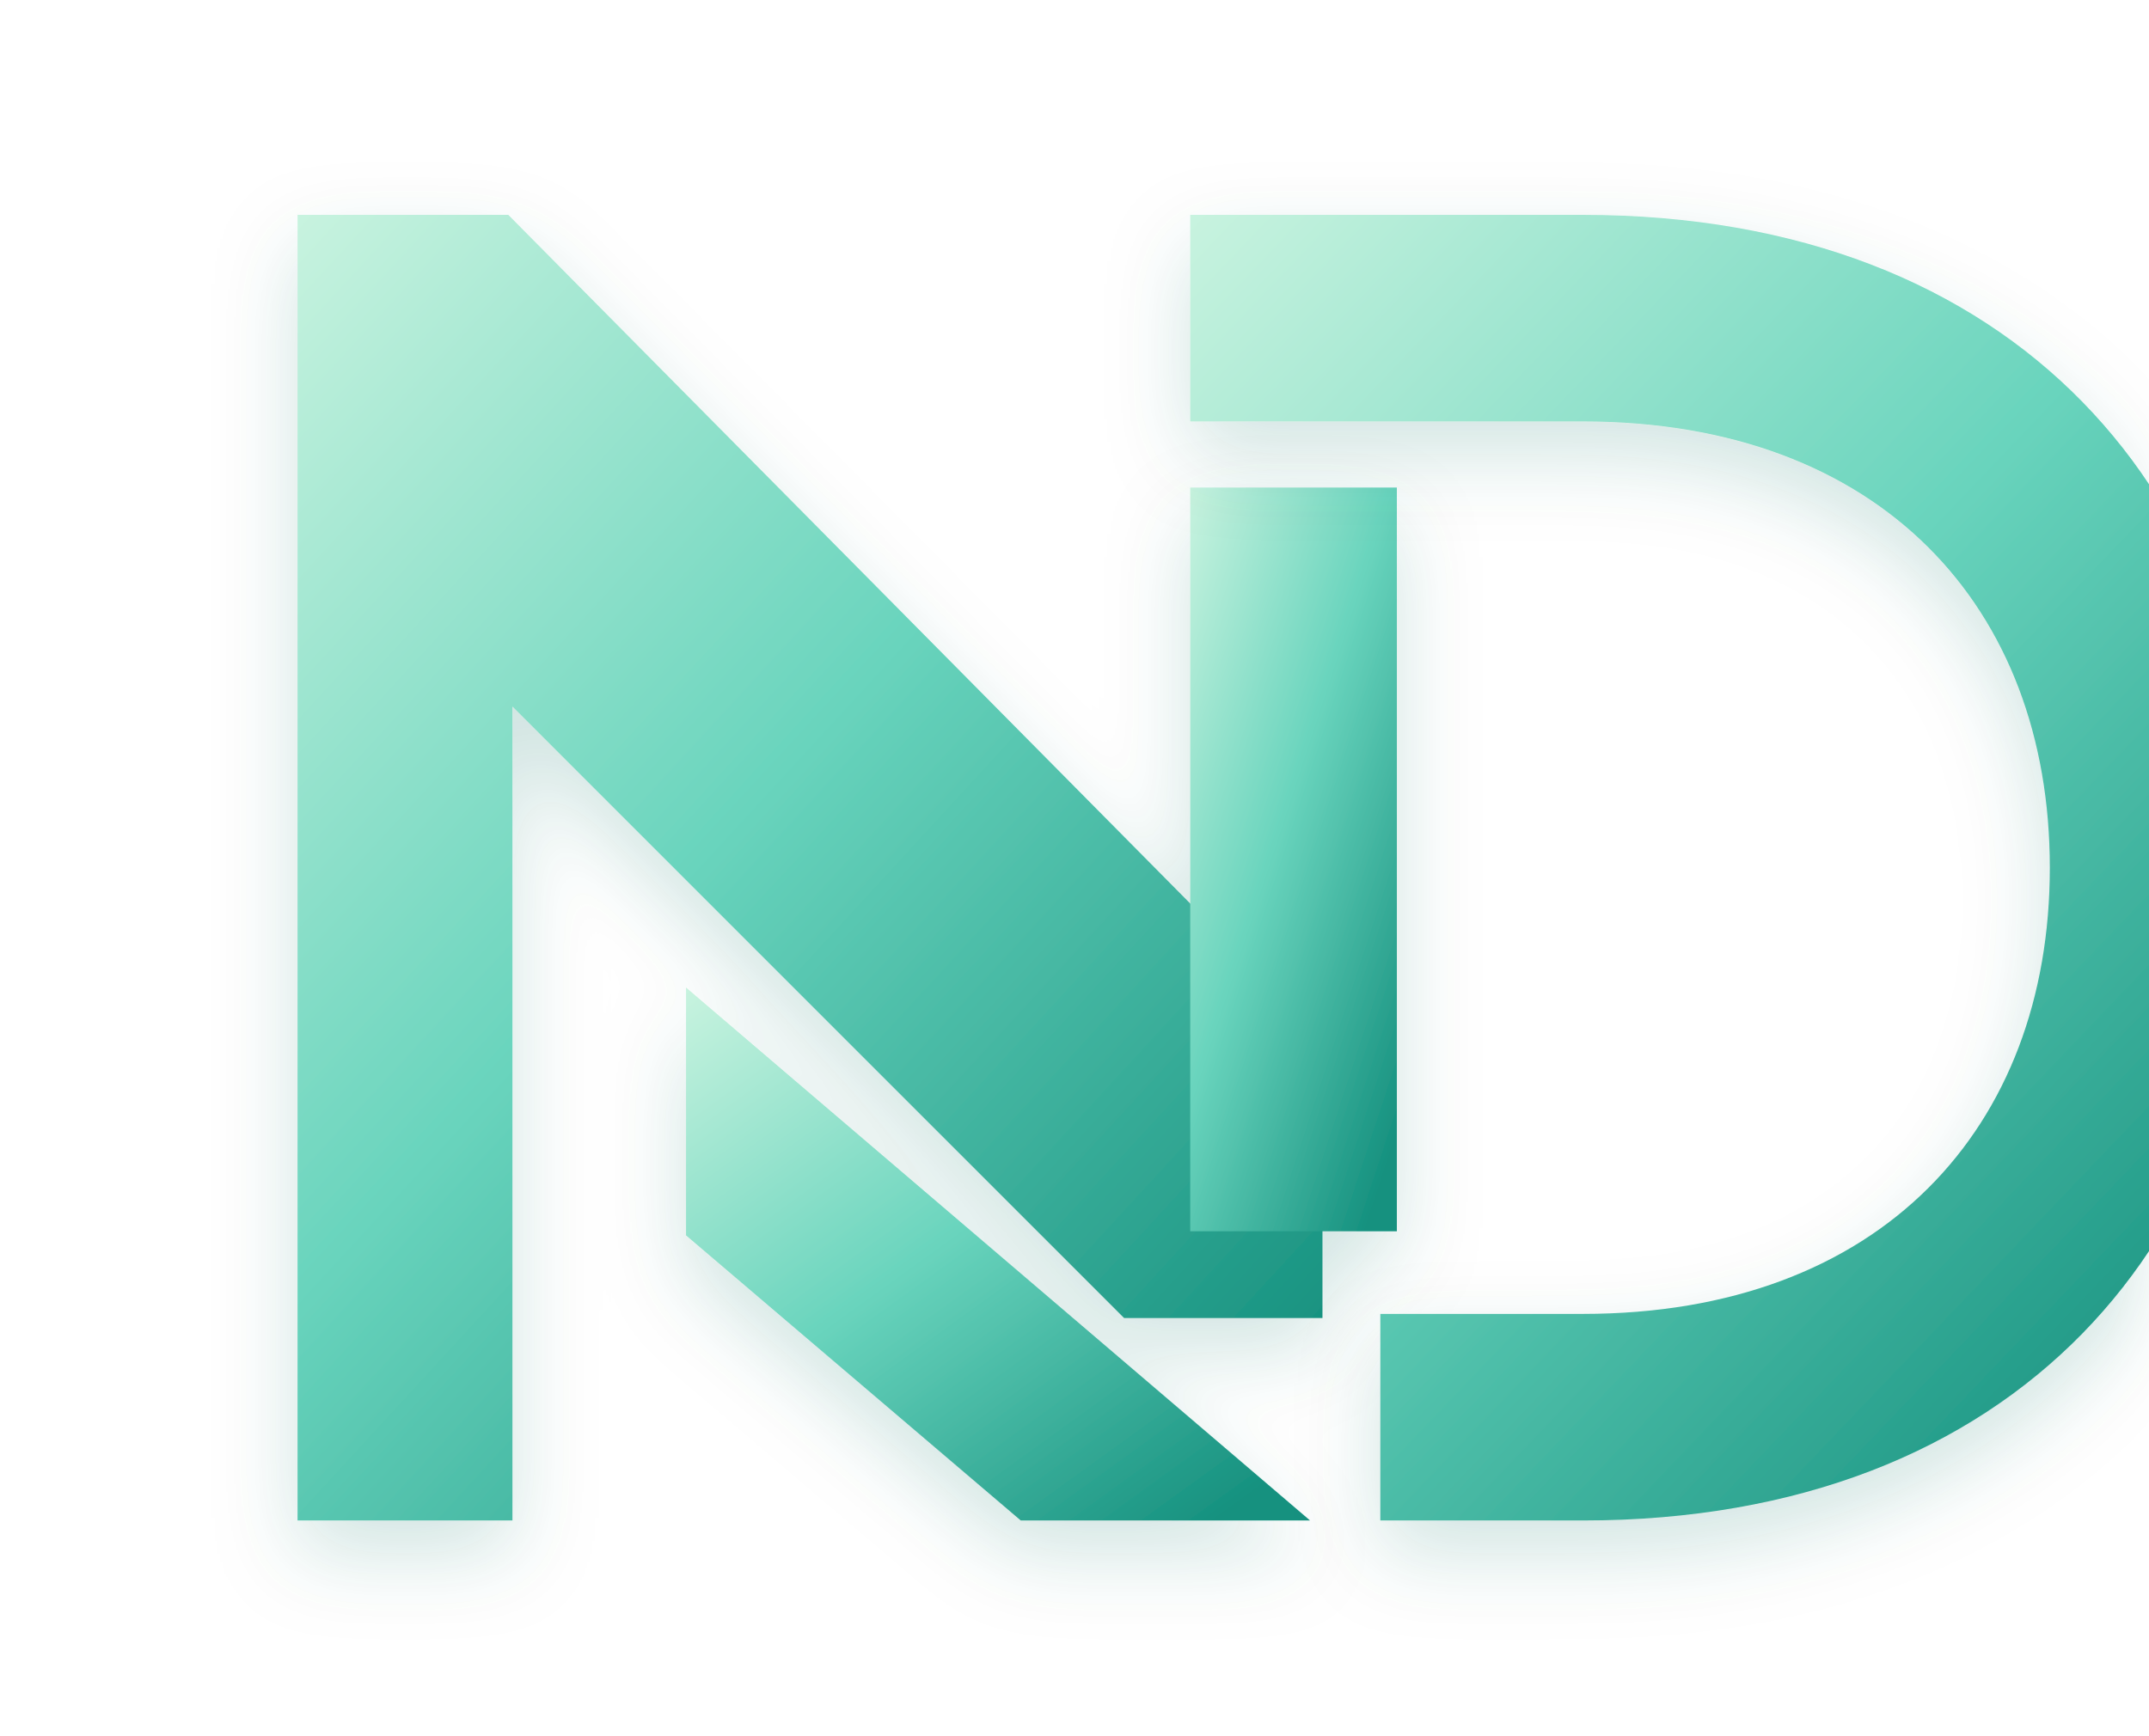
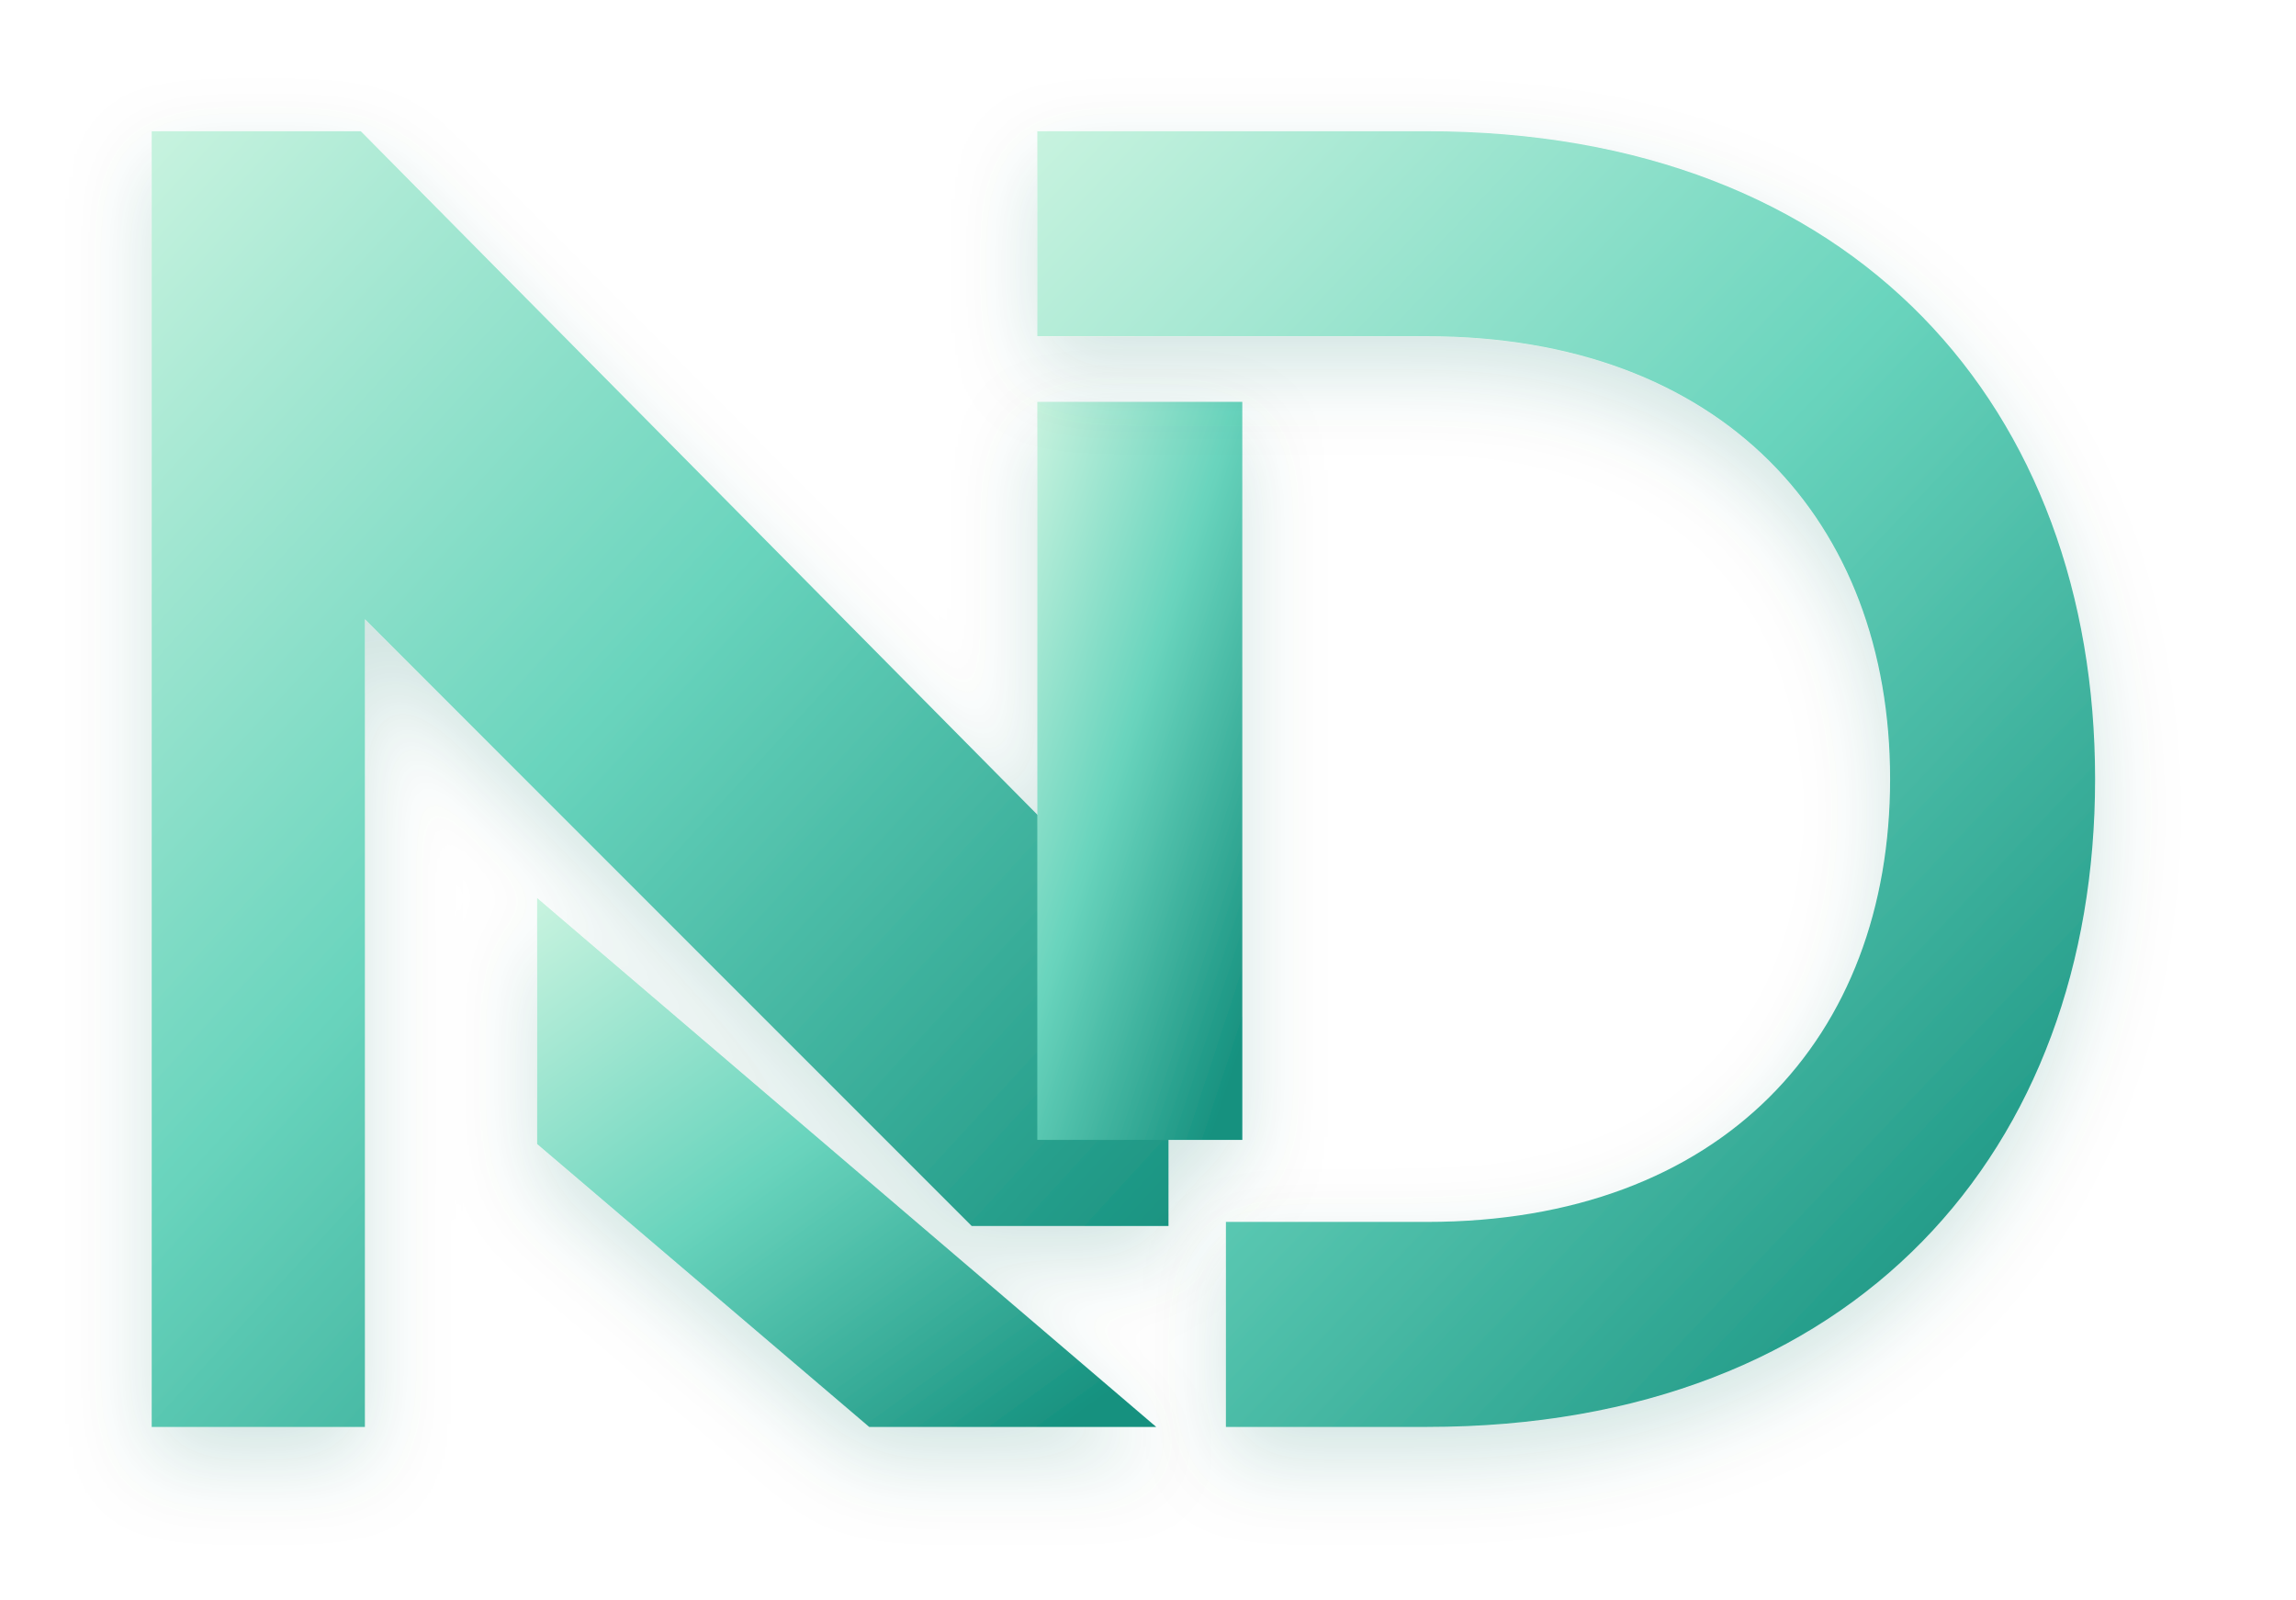
- <svg xmlns="http://www.w3.org/2000/svg" viewBox="0 0 520 420" role="img" aria-label="NARLI DIGITAL monogram">
+ <svg xmlns="http://www.w3.org/2000/svg" viewBox="35 20 560 390" preserveAspectRatio="xMidYMid meet" role="img" aria-label="NARLI DIGITAL monogram">
  <defs>
    <linearGradient id="ndGradient" x1="0" y1="0" x2="0.85" y2="1">
      <stop offset="0" stop-color="#c8f3df" />
      <stop offset="0.48" stop-color="#69d4bd" />
      <stop offset="1" stop-color="#16917f" />
    </linearGradient>
-     <filter id="softGlow" x="-20%" y="-20%" width="140%" height="140%">
+     <filter id="softGlow" x="-30%" y="-30%" width="170%" height="180%">
      <feDropShadow dx="0" dy="8" stdDeviation="10" flood-color="#0b6f63" flood-opacity=".18" />
    </filter>
  </defs>
  <g fill="url(#ndGradient)" filter="url(#softGlow)">
    <path d="M72 52h51l197 199v68h-48L124 171v197H72z" />
    <path d="M166 239l151 129h-70l-81-69z" />
    <path d="M288 118h50v180h-50z" />
  </g>
  <path d="M288 52h95c105 0 163 68 163 158s-58 158-163 158h-49v-50h49c72 0 113-45 113-108S455 102 383 102h-95z" fill="url(#ndGradient)" filter="url(#softGlow)" />
</svg>
